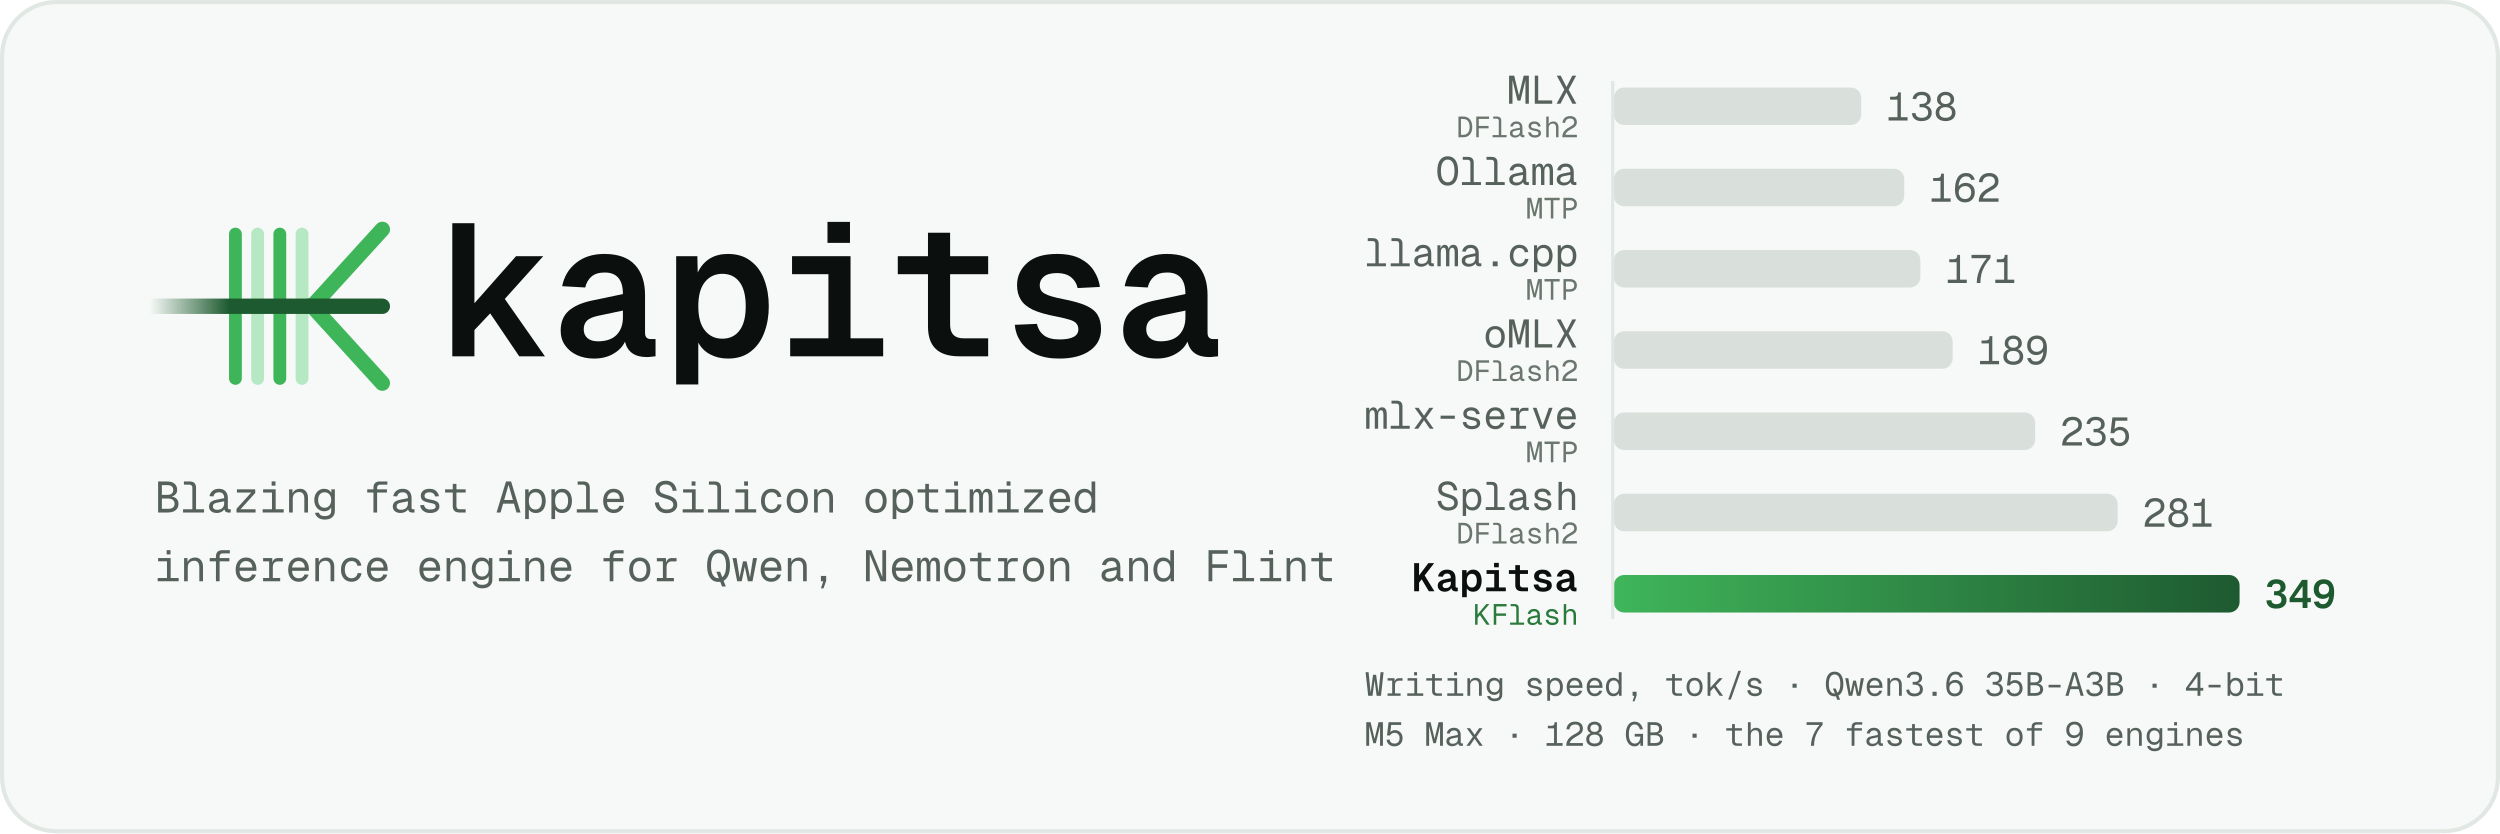
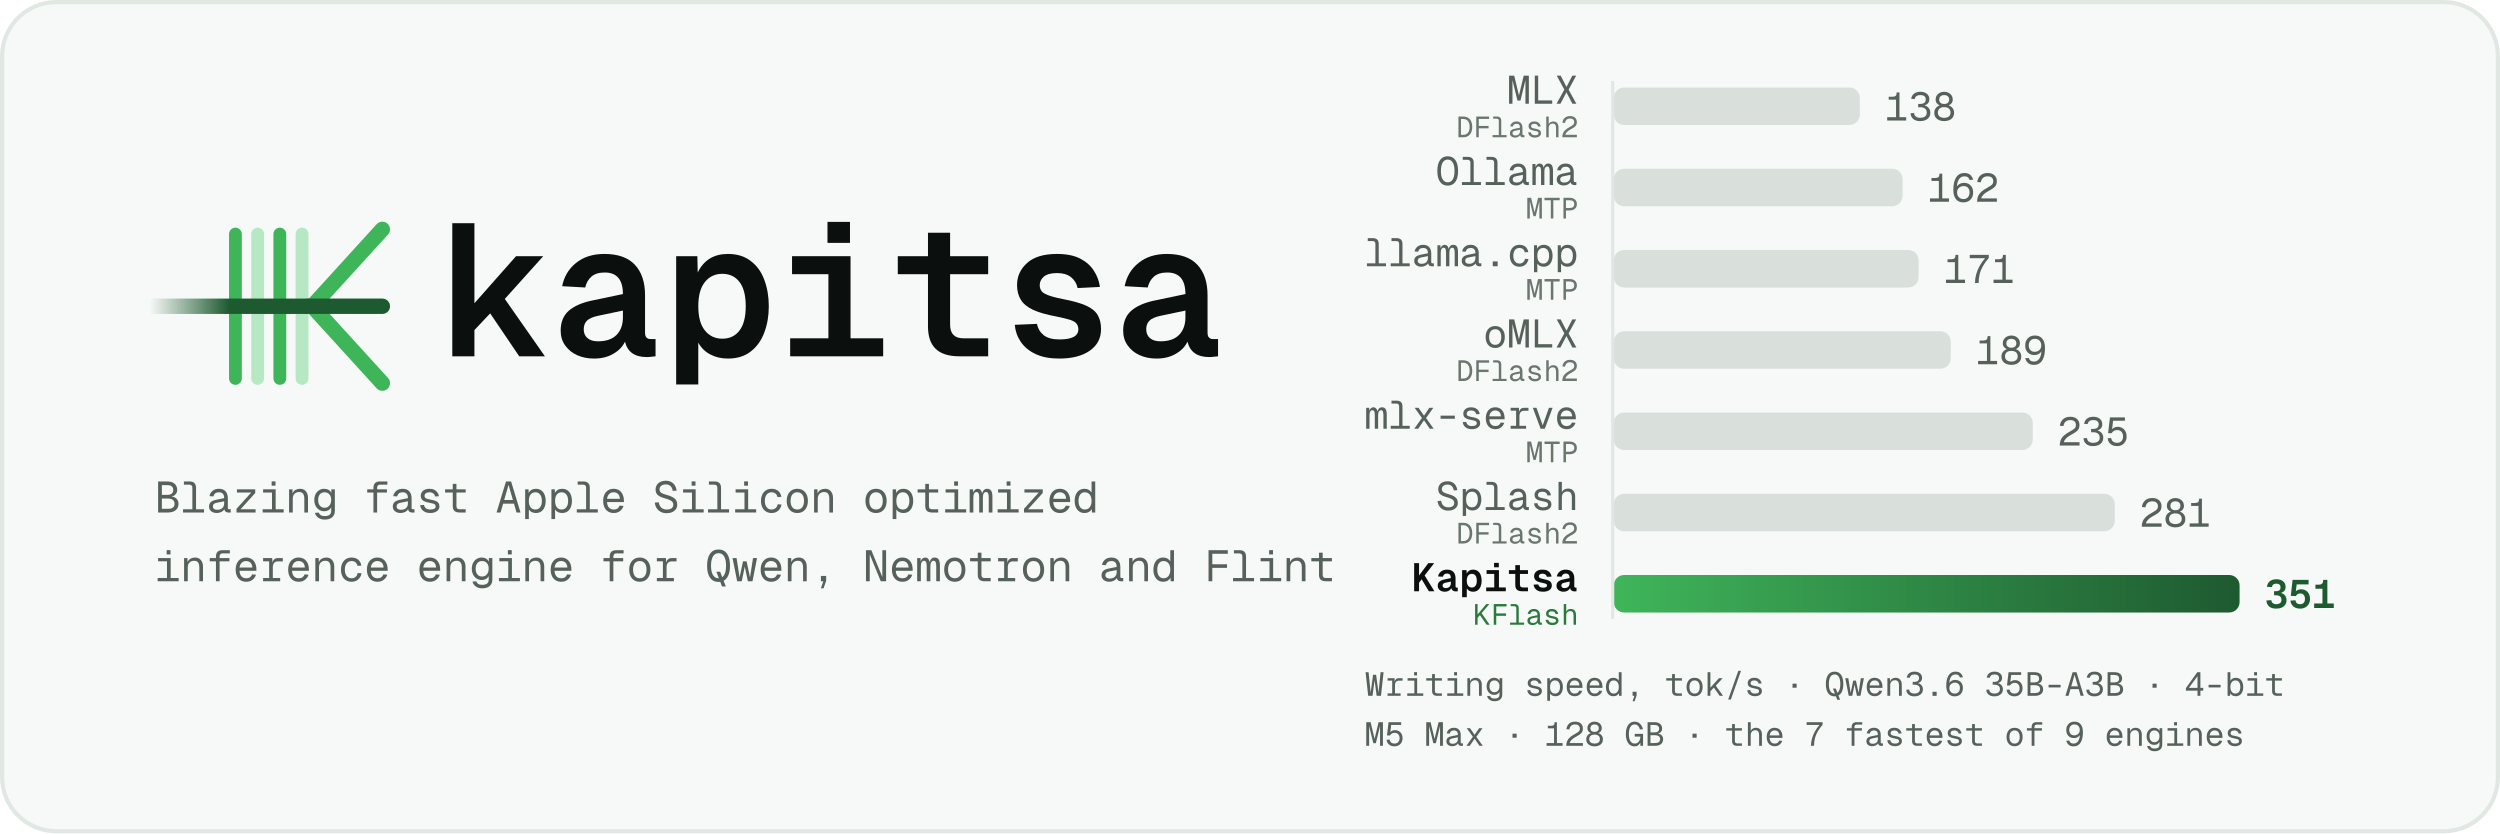
<svg xmlns="http://www.w3.org/2000/svg" width="1200" height="400" viewBox="0 0 1200 400" role="img" aria-labelledby="t d">
  <defs>
    <linearGradient id="hwin" x1="0" x2="46.25" y1="0" y2="0" gradientUnits="userSpaceOnUse">
      <stop offset="0" stop-color="#1E5A30" stop-opacity="0" />
      <stop offset="1" stop-color="#1E5A30" />
    </linearGradient>
    <linearGradient id="hwk" x1="0" x2="1" y1="0" y2="0">
      <stop offset="0" stop-color="#3FB55A" />
      <stop offset="1" stop-color="#1E5A30" />
    </linearGradient>
    <path id="gs0" d="m70 0v710h118v-427l222 251h145l-205-228 214-306h-137l-155 229-84-89v-140z" />
    <path id="gs1" d="m226-12q-50 0-90 18-40 18-64 52-24 33-24 79 0 67 42 105 43 38 123 55l167 35q0 115-97 115-46 0-71-22-25-22-33-58l-123 7q15 77 74 124 59 48 151 48 109 0 163-58 54-58 54-162v-199q0-20 8-27 7-8 22-8h26v-92q-6-1-20-2-13-2-27-2-96 0-116 82-19-40-63-65-43-25-102-25zm21 92q65 0 99 34 34 35 34 94v36l-133-28q-42-9-59-26-17-17-17-46 0-30 20-47 20-17 56-17z" />
    <path id="gs2" d="m64-150v684h113l2-87q48 99 161 99 74 0 122-38 49-37 72-100 24-64 24-141 0-77-24-140-23-63-72-101-48-38-122-38-53 0-94 22-41 21-64 63v-223zm246 244q59 0 92 44 33 43 33 129 0 86-33 129-33 44-92 44-57 0-92-43-36-43-36-130 0-87 36-130 35-43 92-43z" />
    <path id="gs3" d="m72 0v96h204v342h-194v96h312v-438h174v-96zm199 605v112h120v-112z" />
    <path id="gs4" d="m375 0q-86 0-127 40-41 39-41 120v278h-161v96h161v125h118v-125h203v-96h-203v-269q0-73 71-73h132v-96z" />
    <path id="gs5" d="m307-12q-75 0-126 24-51 24-79 65-28 41-32 91l118 5q8-38 37-61 29-22 83-22 101 0 101 54 0 17-9 29-8 12-33 21-25 8-74 18-80 15-126 36-46 22-65 54-20 32-20 78 0 70 54 118 53 48 159 48 76 0 124-25 48-25 73-65 26-40 32-86l-119-6q-7 35-35 58-28 22-74 22-49 0-71-19-22-19-22-45 0-32 27-46 26-15 98-29 79-15 123-35 44-20 61-50 18-30 18-75 0-73-60-115-60-42-163-42z" />
    <path id="gr6" d="m90 0v710h200q117 0 176-52 60-52 60-142 0-58-35-98-35-41-94-52 75-10 117-54 42-45 42-114 0-92-64-145-64-53-177-53zm86 403h118q74 0 108 29 34 29 34 82 0 54-34 83-34 29-108 29h-118zm0-319h140q77 0 114 30 36 30 36 84 0 57-38 89-38 32-112 32h-140z" />
    <path id="gr7" d="m60 0v74h213v494q0 32-18 50-18 18-50 18h-125v74h129q148 0 148-148v-488h183v-74z" />
    <path id="gr8" d="m230-12q-50 0-90 18-40 18-63 50-23 33-23 76 0 68 40 106 41 37 128 54l178 36q0 68-30 101-31 33-88 33-55 0-86-24-31-25-43-71l-89 7q15 75 72 122 56 46 146 46 96 0 149-58 53-57 53-158v-220q0-18 8-25 8-7 24-7h34v-74q-16-2-44-2-42 0-68 17-25 17-34 55l-1 5q-21-39-69-63-47-24-104-24zm8 74q81 0 122 41 40 41 40 107v46l-162-32q-54-10-75-30-21-21-21-54 0-37 26-58 25-20 70-20z" />
    <path id="gr9" d="m82 0v84l336 372h-326v74h418v-84l-336-372h344v-74z" />
    <path id="gra" d="m80 0v74h213v382h-203v74h287v-456h183v-74zm205 613v98h88v-98z" />
    <path id="grb" d="m84 0v530h77l2-95q21 54 67 81 47 26 102 26 61 0 102-27 40-27 61-73 21-45 21-101v-341h-84v317q0 74-29 113-29 38-89 38-61 0-104-38-42-39-42-113v-317z" />
    <path id="grc" d="m297-162q-85 0-145 42-60 42-77 112l88 6q12-37 43-58 30-22 91-22 72 0 111 29 38 29 38 87v86q-19-42-61-67-42-25-94-25-67 0-119 33-53 33-82 91-30 58-30 133 0 76 29 133 29 58 81 91 51 33 117 33 56 0 101-26 44-26 62-70v84h80v-494q0-93-62-146-61-52-171-52zm-2 270q68 0 109 48 41 47 42 129 2 82-40 129-42 48-111 48-70 0-109-48-38-47-38-129 0-82 40-129 39-48 107-48z" />
    <path id="grd" d="m212 0v456h-142v74h142v34q0 71 36 108 37 38 112 38h170v-74h-170q-31 0-48-20-16-19-16-52v-34h224v-74h-224v-456z" />
    <path id="gre" d="m310-12q-69 0-119 24-50 24-79 64-28 41-32 91l88 6q8-49 44-77 35-28 98-28 59 0 92 17 32 17 32 53 0 23-11 38-11 15-41 26-30 10-88 20-77 14-120 34-44 21-62 52-18 31-18 74 0 69 52 114 52 46 149 46 66 0 111-24 44-23 70-62 26-38 34-84l-88-6q-9 42-42 69-32 27-86 27-58 0-86-23-28-23-28-57 0-40 30-57 30-17 102-29 82-13 127-34 45-20 63-50 18-30 18-74 0-47-28-80-27-34-74-52-48-18-108-18z" />
    <path id="grf" d="m378 0q-153 0-153 146v310h-175v74h175v124h84v-124h211v-74h-211v-310q0-72 69-72h142v-74z" />
    <path id="gr10" d="m26 0l216 710h116l216-710h-92l-58 202h-248l-58-202zm274 632l-100-346h200z" />
    <path id="gr11" d="m80-150v680h78l1-85q24 47 67 72 42 25 96 25 79 0 130-39 50-39 74-102 24-63 24-136 0-73-24-136-24-63-74-102-51-39-130-39-52 0-94 22-43 22-64 60v-220zm234 218q69 0 108 52 40 52 40 145 0 93-40 145-39 52-108 52-69 0-110-50-40-49-40-147 0-97 40-147 40-50 110-50z" />
    <path id="gr12" d="m306-12q-75 0-130 34-54 34-84 96-29 63-29 147 0 84 29 146 30 62 84 97 53 34 126 34 69 0 122-32 53-33 83-95 30-62 30-151v-25h-386q5-85 45-128 41-43 110-43 52 0 86 24 33 25 46 65l90-7q-21-71-80-116-58-46-142-46zm-155 325h294q-6 77-45 113-39 36-98 36-61 0-100-38-40-37-51-111z" />
    <path id="gr13" d="m311-16q-75 0-133 31-58 31-93 85-35 55-41 127l90 6q11-79 58-122 46-43 121-43 74 0 113 28 40 29 40 81 0 34-16 59-15 24-58 46-42 21-125 44-74 21-119 46-46 26-66 62-21 37-21 90 0 60 29 106 28 45 81 70 53 26 126 26 73 0 125-30 52-29 82-80 31-51 39-116l-90-6q-9 65-47 106-39 42-111 42-66 0-105-32-39-31-39-82 0-33 15-54 14-22 51-38 37-17 104-36 87-24 139-54 51-30 74-71 22-41 22-100 0-56-31-99-31-44-86-68-55-24-128-24z" />
    <path id="gr14" d="m314-12q-74 0-129 34-55 34-85 96-30 63-30 147 0 84 30 146 30 62 85 97 55 34 129 34 89 0 148-48 58-47 74-136l-88-6q-12 53-48 82-35 28-86 28-73 0-114-52-42-53-42-145 0-92 42-145 41-52 114-52 51 0 88 30 38 30 50 90l88-6q-16-88-76-141-61-53-150-53z" />
    <path id="gr15" d="m300-12q-73 0-128 34-54 34-84 96-30 63-30 147 0 85 30 147 30 62 84 96 55 34 128 34 73 0 128-34 54-34 84-96 30-62 30-147 0-84-30-147-30-62-84-96-55-34-128-34zm0 80q73 0 114 52 40 53 40 145 0 92-40 145-41 52-114 52-73 0-114-52-40-53-40-145 0-92 40-145 41-52 114-52z" />
    <path id="gr16" d="m40 0v530h77l2-78q14 42 41 66 26 24 64 24 79 0 99-99l1-6q13 49 42 77 30 28 72 28 64 0 93-44 29-44 29-146v-352h-84v340q0 71-15 100-15 28-47 28-31 0-52-31-20-31-20-99v-338h-84v340q0 68-14 98-15 30-48 30-31 0-52-31-20-31-20-99v-338z" />
    <path id="gr17" d="m267-12q-70 0-121 34-51 34-78 96-28 62-28 147 0 85 28 147 27 62 78 96 51 34 121 34 56 0 98-26 42-27 61-60v254h84v-710h-76l-3 79q-23-43-66-67-43-24-98-24zm5 80q72 0 113 53 41 53 41 144 0 92-41 145-41 52-115 52-65 0-104-52-38-53-38-145 0-91 38-144 39-53 106-53z" />
    <path id="gr18" d="m90 0v74h138v382h-138v74h208l6-103q25 103 127 103h109v-76h-108q-58 0-89-34-31-35-31-100v-246h168v-74z" />
    <path id="gr19" d="m300-16q-126 0-194 96-68 96-68 274 0 179 68 276 68 96 194 96 126 0 194-96 68-97 68-276 0-131-38-218-37-88-108-125l50-130h-86l-41 106q-19-3-39-3zm0 84q4 0 8 0l-58 150h86l48-125q88 63 88 261 0 140-44 214-45 74-128 74-82 0-127-74-45-74-45-214 0-139 45-212 45-74 127-74z" />
    <path id="gr1a" d="m125 0l-105 530h92l69-442 78 368h82l78-368 69 442h92l-104-530h-106l-70 334-70-334z" />
    <path id="gr1b" d="m240-162l54 162h-54v122h120v-112l-60-172z" />
    <path id="gr1c" d="m70 0v710h122l252-613v613h86v-710h-122l-252 613v-613z" />
    <path id="gr1d" d="m100 0v710h440v-82h-354v-240h336v-82h-336v-306z" />
    <path id="gr1e" d="m262 80l-126 517v-597h-86v710h130l120-501 120 501h130v-710h-86v597l-126-517z" />
    <path id="gr1f" d="m100 0v710h86v-626h354v-84z" />
    <path id="gr20" d="m50 0l196 357-192 353h100l147-285 147 285h98l-192-354 196-356h-100l-151 289-151-289z" />
    <path id="gr21" d="m90 0v710h168q92 0 160-42 69-41 106-120 38-80 38-194 0-114-38-193-37-79-106-120-68-41-160-41zm86 84h77q104 0 161 68 58 67 58 202 0 135-58 204-57 68-161 68h-77z" />
    <path id="gr22" d="m100 0v710h84v-263q21 49 63 72 42 23 96 23 86 0 131-56 46-56 46-145v-341h-84v317q0 151-111 151-64 0-103-39-38-39-38-113v-316z" />
    <path id="gr23" d="m50 0q0 75 24 136 23 60 82 115 60 55 166 111 49 26 79 48 30 22 44 47 14 25 14 61 0 55-35 90-36 34-107 34-75 0-119-39-43-39-54-111l-90 6q12 104 80 166 68 62 183 62 110 0 171-57 61-57 61-149 0-54-18-94-18-39-61-73-42-34-116-73-96-51-146-103-49-52-52-93h394v-84z" />
    <path id="gr24" d="m60 0v84h224v442h-186v74h96q57 0 82 25 24 25 24 85h70v-626h170v-84z" />
    <path id="gr25" d="m294-16q-115 0-177 56-62 55-67 143l89 6q6-65 49-93 42-28 106-28 43 0 81 12 38 13 61 42 24 28 24 76 0 71-46 104-46 33-115 33h-56v84h56q37 0 68 11 31 11 49 36 19 24 19 64 0 55-35 84-35 28-101 28-67 0-101-27-35-27-42-74l-90 6q10 80 70 129 60 50 163 50 104 0 165-52 61-51 61-140 0-114-123-152 69-19 108-68 40-48 40-116 0-68-33-116-33-48-91-73-58-25-132-25z" />
    <path id="gr26" d="m300-16q-70 0-127 24-57 24-90 71-33 47-33 116 0 69 37 117 37 48 100 70-47 19-75 56-28 36-28 93 0 56 28 100 28 44 76 69 49 26 112 26 63 0 112-26 49-25 76-69 28-44 28-100 0-57-28-93-28-37-75-56 63-22 100-70 37-48 37-117 0-69-33-116-33-47-89-71-57-24-128-24zm0 433q57 0 92 29 34 28 34 85 0 51-34 81-33 30-92 30-58 0-92-30-34-30-34-81 0-57 34-85 35-29 92-29zm0-349q70 0 115 32 45 33 45 100 0 62-40 100-40 37-120 37-79 0-120-37-40-38-40-100 0-67 45-100 45-32 115-32z" />
    <path id="gr27" d="m300-16q-126 0-194 96-68 96-68 274 0 179 68 276 68 96 194 96 126 0 194-96 68-97 68-276 0-178-68-274-68-96-194-96zm0 84q83 0 128 74 44 73 44 212 0 140-44 214-45 74-128 74-82 0-127-74-45-74-45-214 0-139 45-212 45-74 127-74z" />
    <path id="gr28" d="m257 0v626h-217v84h520v-84h-217v-626z" />
    <path id="gr29" d="m90 0v710h216q111 0 178-58 66-57 66-159 0-102-66-159-67-58-178-58h-130v-276zm86 360h120q84 0 124 34 40 35 40 99 0 65-40 99-40 34-124 34h-120z" />
    <path id="gr2a" d="m302-16q-120 0-186 82-66 82-66 234 0 88 14 165 15 77 48 135 32 59 86 92 53 34 132 34 95 0 147-46 52-47 73-122l-90-8q-12 42-42 67-29 25-88 25-80 0-129-62-49-62-60-186l-1-7q26 39 72 65 45 26 106 26 70 0 122-30 52-30 81-84 29-55 29-128 0-78-32-134-31-57-86-88-56-30-130-30zm2 84q70 0 113 44 43 45 43 124 0 74-40 117-41 43-108 43-48 0-86-20-38-19-60-55-22-36-22-85 0-73 44-120 43-48 116-48z" />
    <path id="gr2b" d="m238 0v122h124v-122z" />
    <path id="gr2c" d="m192 0q0 110 30 220 31 109 88 212 57 103 136 194h-386v84h480v-78q-89-102-146-202-57-99-84-204-26-106-26-226z" />
    <path id="gr2d" d="m298 726q120 0 186-82 66-82 66-234 0-88-14-165-15-77-48-135-32-59-86-92-53-34-132-34-94 0-146 46-53 47-74 122l90 8q12-42 42-67 30-25 88-25 80 0 129 62 49 62 60 186l1 7q-26-39-72-65-45-26-106-26-70 0-122 30-52 30-81 84-29 55-29 128 0 78 32 134 31 57 87 88 56 30 129 30zm-2-84q-70 0-113-44-43-44-43-124 0-73 40-116 41-44 108-44 48 0 86 20 38 19 60 55 22 36 22 85 0 74-43 121-43 47-117 47z" />
    <path id="gr2e" d="m54 0l195 272-185 258h98l139-200 136 200h100l-184-260 193-270h-98l-147 214-147-214z" />
    <path id="gr2f" d="m120 252v79h360v-79z" />
    <path id="gr30" d="m247 0l-197 530h92l158-444 158 444h92l-197-530z" />
    <path id="gr31" d="m298-16q-69 0-120 25-52 25-82 70-31 45-36 104l90 6q8-60 48-91 39-30 100-30 69 0 110 42 42 43 42 118 0 75-40 118-39 44-110 44-42 0-80-20-39-21-56-59h-92l47 399h378v-84h-299l-26-214q26 30 64 45 38 15 76 15 68 0 120-32 51-31 80-86 28-55 28-126 0-71-31-126-31-56-85-87-55-31-126-31z" />
    <path id="gs32" d="m52 0v710h124v-312l234 312h148l-241-311 247-399h-140l-182 302-66-86v-216z" />
    <path id="gr33" d="m60 0v710h86v-356l298 356h106l-267-312 277-398h-106l-228 331-80-93v-238z" />
    <path id="gs34" d="m295-16q-120 0-182 57-62 57-67 150l125 7q6-56 41-79 34-23 84-23 54 0 92 26 38 25 38 84 0 58-36 86-36 29-96 29h-55v103h55q46 0 78 22 31 22 31 73 0 48-27 72-28 24-78 24-54 0-81-23-27-24-32-64l-126 7q10 87 71 139 61 52 169 52 107 0 169-52 63-51 63-142 0-114-118-151 67-19 104-67 37-47 37-114 0-68-32-116-33-49-91-74-58-26-136-26z" />
-     <path id="gs35" d="m360 0v146h-328v104l312 460h139v-454h85v-110h-85v-146zm-210 256h210v295z" />
-     <path id="gs36" d="m298 726q126 0 193-84 67-83 67-236 0-89-16-166-15-76-49-134-34-57-89-90-54-32-132-32-68 0-114 22-46 23-74 62-27 40-40 90l126 10q9-32 32-52 23-20 70-20 63 0 104 48 41 47 53 151-26-28-65-46-39-18-91-18-70 0-122 30-52 30-81 84-28 54-28 126 0 78 32 135 32 58 90 89 57 31 134 31zm1-114q-60 0-95-36-34-35-34-102 0-61 32-98 32-36 91-36 61 0 99 36 38 37 38 99 0 58-35 97-35 40-96 40z" />
+     <path id="gs35" d="m299-16q-73 0-127 26-53 27-84 73-31 46-36 104l128 8q13-99 119-99 56 0 89 35 32 35 32 100 0 65-32 101-32 36-88 36-36 0-66-18-30-19-43-49l-129 5 45 404h405v-114h-301l-21-172q26 24 60 36 33 13 70 13 70 0 121-31 51-32 79-86 28-55 28-125 0-73-32-129-31-55-87-86-56-32-130-32z" />
+     <path id="gs36" d="m52 0v114h210v372h-178v104h84q60 0 86 27 26 27 26 93h106v-596h162v-114z" />
    <path id="gr37" d="m108 0l-78 710h90l62-617 72 537h92l72-537 62 617h90l-78-710h-130l-62 469-62-469z" />
    <path id="gr38" d="m90 0v710h84v-465l258 285h112l-209-225 219-305h-102l-174 248-104-110v-138z" />
    <path id="gr39" d="m108-110l304 860h80l-304-860z" />
    <path id="gr3a" d="m238 243v122h124v-122z" />
    <path id="gr3b" d="m388 0v154h-348v78l342 478h92v-472h86v-84h-86v-154zm-260 238h260v352z" />
    <path id="gr3c" d="m333-12q-55 0-98 24-43 24-66 67l-3-79h-76v710h84v-254q19 33 61 60 42 26 98 26 70 0 121-34 51-34 78-96 28-62 28-147 0-85-28-147-27-62-78-96-51-34-121-34zm-5 80q67 0 106 53 38 53 38 144 0 92-38 145-39 52-104 52-73 0-114-52-42-53-42-145 0-91 41-144 41-53 113-53z" />
    <path id="gr3d" d="m298-16q-75 0-134 42-58 41-92 124-34 82-34 204 0 115 32 198 31 83 90 128 59 46 142 46 65 0 116-29 50-29 84-81 34-51 49-118l-90-6q-17 66-57 108-39 42-102 42-83 0-128-75-46-75-46-213 0-137 46-212 47-74 132-74 76 0 120 58 45 59 48 151h-170v82h250v-359h-80l-2 98q-25-52-66-83-42-31-108-31z" />
  </defs>
  <rect x="1" y="1" width="1198" height="398" rx="26" fill="#F6F9F7" stroke="#E1E8E3" stroke-width="2" />
  <g transform="translate(72 106) scale(0.82)" fill="none">
    <path d="M0 50H46.75" stroke="url(#hwin)" stroke-width="9" />
    <rect x="46.25" y="4" width="7.5" height="92" rx="3.75" fill="#3FB55A" />
    <rect x="59.25" y="4" width="7.5" height="92" rx="3.75" fill="#B6E8C3" />
    <rect x="72.25" y="4" width="7.5" height="92" rx="3.75" fill="#3FB55A" />
    <rect x="85.25" y="4" width="7.5" height="92" rx="3.75" fill="#B6E8C3" />
    <path d="M46.25 50H95" stroke="#1E5A30" stroke-width="9" />
    <path d="M95 50L136 5M95 50L136 95" stroke="#3FB55A" stroke-width="9" stroke-linecap="round" />
    <path d="M93 50H136" stroke="#1E5A30" stroke-width="9" stroke-linecap="round" />
  </g>
  <g transform="translate(210.8 171.03) scale(0.09 -0.09)" fill="#0B0F0D">
    <use href="#gs0" />
    <use href="#gs1" x="600" />
    <use href="#gs2" x="1200" />
    <use href="#gs3" x="1800" />
    <use href="#gs4" x="2400" />
    <use href="#gs5" x="3000" />
    <use href="#gs1" x="3600" />
  </g>
  <g transform="translate(74 246) scale(0.021 -0.021)" fill="#56615B">
    <use href="#gr6" />
    <use href="#gr7" x="600" />
    <use href="#gr8" x="1200" />
    <use href="#gr9" x="1800" />
    <use href="#gra" x="2400" />
    <use href="#grb" x="3000" />
    <use href="#grc" x="3600" />
    <use href="#grd" x="4800" />
    <use href="#gr8" x="5400" />
    <use href="#gre" x="6000" />
    <use href="#grf" x="6600" />
    <use href="#gr10" x="7800" />
    <use href="#gr11" x="8400" />
    <use href="#gr11" x="9000" />
    <use href="#gr7" x="9600" />
    <use href="#gr12" x="10200" />
    <use href="#gr13" x="11400" />
    <use href="#gra" x="12000" />
    <use href="#gr7" x="12600" />
    <use href="#gra" x="13200" />
    <use href="#gr14" x="13800" />
    <use href="#gr15" x="14400" />
    <use href="#grb" x="15000" />
    <use href="#gr15" x="16200" />
    <use href="#gr11" x="16800" />
    <use href="#grf" x="17400" />
    <use href="#gra" x="18000" />
    <use href="#gr16" x="18600" />
    <use href="#gra" x="19200" />
    <use href="#gr9" x="19800" />
    <use href="#gr12" x="20400" />
    <use href="#gr17" x="21000" />
  </g>
  <g transform="translate(74 279) scale(0.021 -0.021)" fill="#56615B">
    <use href="#gra" />
    <use href="#grb" x="600" />
    <use href="#grd" x="1200" />
    <use href="#gr12" x="1800" />
    <use href="#gr18" x="2400" />
    <use href="#gr12" x="3000" />
    <use href="#grb" x="3600" />
    <use href="#gr14" x="4200" />
    <use href="#gr12" x="4800" />
    <use href="#gr12" x="6000" />
    <use href="#grb" x="6600" />
    <use href="#grc" x="7200" />
    <use href="#gra" x="7800" />
    <use href="#grb" x="8400" />
    <use href="#gr12" x="9000" />
    <use href="#grd" x="10200" />
    <use href="#gr15" x="10800" />
    <use href="#gr18" x="11400" />
    <use href="#gr19" x="12600" />
    <use href="#gr1a" x="13200" />
    <use href="#gr12" x="13800" />
    <use href="#grb" x="14400" />
    <use href="#gr1b" x="15000" />
    <use href="#gr1c" x="16200" />
    <use href="#gr12" x="16800" />
    <use href="#gr16" x="17400" />
    <use href="#gr15" x="18000" />
    <use href="#grf" x="18600" />
    <use href="#gr18" x="19200" />
    <use href="#gr15" x="19800" />
    <use href="#grb" x="20400" />
    <use href="#gr8" x="21600" />
    <use href="#grb" x="22200" />
    <use href="#gr17" x="22800" />
    <use href="#gr1d" x="24000" />
    <use href="#gr7" x="24600" />
    <use href="#gra" x="25200" />
    <use href="#grb" x="25800" />
    <use href="#grf" x="26400" />
  </g>
-   <rect x="774.6" y="42" width="118.78" height="18" rx="5" fill="#D9E0DB" />
+   <rect x="774.6" y="42" width="118.11" height="18" rx="5" fill="#D9E0DB" />
  <g transform="translate(723.4 49.8) scale(0.019 -0.019)" fill="#56615B">
    <use href="#gr1e" />
    <use href="#gr1f" x="600" />
    <use href="#gr20" x="1200" />
  </g>
  <g transform="translate(698.8 65.88) scale(0.014 -0.014)" fill="#6B766F">
    <use href="#gr21" />
    <use href="#gr1d" x="600" />
    <use href="#gr7" x="1200" />
    <use href="#gr8" x="1800" />
    <use href="#gre" x="2400" />
    <use href="#gr22" x="3000" />
    <use href="#gr23" x="3600" />
  </g>
-   <g transform="translate(905.38 57.84) scale(0.019 -0.019)" fill="#56615B">
+   <g transform="translate(904.71 57.84) scale(0.019 -0.019)" fill="#56615B">
    <use href="#gr24" />
    <use href="#gr25" x="600" />
    <use href="#gr26" x="1200" />
  </g>
-   <rect x="774.6" y="81" width="139.44" height="18" rx="5" fill="#D9E0DB" />
+   <rect x="774.6" y="81" width="138.65" height="18" rx="5" fill="#D9E0DB" />
  <g transform="translate(689.2 88.8) scale(0.019 -0.019)" fill="#56615B">
    <use href="#gr27" />
    <use href="#gr7" x="600" />
    <use href="#gr7" x="1200" />
    <use href="#gr8" x="1800" />
    <use href="#gr16" x="2400" />
    <use href="#gr8" x="3000" />
  </g>
  <g transform="translate(732.4 104.88) scale(0.014 -0.014)" fill="#6B766F">
    <use href="#gr1e" />
    <use href="#gr28" x="600" />
    <use href="#gr29" x="1200" />
  </g>
-   <g transform="translate(926.04 96.84) scale(0.019 -0.019)" fill="#56615B">
+   <g transform="translate(925.25 96.84) scale(0.019 -0.019)" fill="#56615B">
    <use href="#gr24" />
    <use href="#gr2a" x="600" />
    <use href="#gr23" x="1200" />
  </g>
-   <rect x="774.6" y="120" width="147.19" height="18" rx="5" fill="#D9E0DB" />
+   <rect x="774.6" y="120" width="146.35" height="18" rx="5" fill="#D9E0DB" />
  <g transform="translate(655 127.8) scale(0.019 -0.019)" fill="#56615B">
    <use href="#gr7" />
    <use href="#gr7" x="600" />
    <use href="#gr8" x="1200" />
    <use href="#gr16" x="1800" />
    <use href="#gr8" x="2400" />
    <use href="#gr2b" x="3000" />
    <use href="#gr14" x="3600" />
    <use href="#gr11" x="4200" />
    <use href="#gr11" x="4800" />
  </g>
  <g transform="translate(732.4 143.88) scale(0.014 -0.014)" fill="#6B766F">
    <use href="#gr1e" />
    <use href="#gr28" x="600" />
    <use href="#gr29" x="1200" />
  </g>
-   <g transform="translate(933.79 135.84) scale(0.019 -0.019)" fill="#56615B">
+   <g transform="translate(932.95 135.84) scale(0.019 -0.019)" fill="#56615B">
    <use href="#gr24" />
    <use href="#gr2c" x="600" />
    <use href="#gr24" x="1200" />
  </g>
-   <rect x="774.6" y="159" width="162.68" height="18" rx="5" fill="#D9E0DB" />
+   <rect x="774.6" y="159" width="161.75" height="18" rx="5" fill="#D9E0DB" />
  <g transform="translate(712 166.8) scale(0.019 -0.019)" fill="#56615B">
    <use href="#gr15" />
    <use href="#gr1e" x="600" />
    <use href="#gr1f" x="1200" />
    <use href="#gr20" x="1800" />
  </g>
  <g transform="translate(698.8 182.88) scale(0.014 -0.014)" fill="#6B766F">
    <use href="#gr21" />
    <use href="#gr1d" x="600" />
    <use href="#gr7" x="1200" />
    <use href="#gr8" x="1800" />
    <use href="#gre" x="2400" />
    <use href="#gr22" x="3000" />
    <use href="#gr23" x="3600" />
  </g>
-   <g transform="translate(949.28 174.84) scale(0.019 -0.019)" fill="#56615B">
+   <g transform="translate(948.35 174.84) scale(0.019 -0.019)" fill="#56615B">
    <use href="#gr24" />
    <use href="#gr26" x="600" />
    <use href="#gr2d" x="1200" />
  </g>
-   <rect x="774.6" y="198" width="202.28" height="18" rx="5" fill="#D9E0DB" />
+   <rect x="774.6" y="198" width="201.12" height="18" rx="5" fill="#D9E0DB" />
  <g transform="translate(655 205.8) scale(0.019 -0.019)" fill="#56615B">
    <use href="#gr16" />
    <use href="#gr7" x="600" />
    <use href="#gr2e" x="1200" />
    <use href="#gr2f" x="1800" />
    <use href="#gre" x="2400" />
    <use href="#gr12" x="3000" />
    <use href="#gr18" x="3600" />
    <use href="#gr30" x="4200" />
    <use href="#gr12" x="4800" />
  </g>
  <g transform="translate(732.4 221.88) scale(0.014 -0.014)" fill="#6B766F">
    <use href="#gr1e" />
    <use href="#gr28" x="600" />
    <use href="#gr29" x="1200" />
  </g>
-   <g transform="translate(988.88 213.84) scale(0.019 -0.019)" fill="#56615B">
+   <g transform="translate(987.72 213.84) scale(0.019 -0.019)" fill="#56615B">
    <use href="#gr23" />
    <use href="#gr25" x="600" />
    <use href="#gr31" x="1200" />
  </g>
-   <rect x="774.6" y="237" width="241.87" height="18" rx="5" fill="#D9E0DB" />
+   <rect x="774.6" y="237" width="240.49" height="18" rx="5" fill="#D9E0DB" />
  <g transform="translate(689.2 244.8) scale(0.019 -0.019)" fill="#56615B">
    <use href="#gr13" />
    <use href="#gr11" x="600" />
    <use href="#gr7" x="1200" />
    <use href="#gr8" x="1800" />
    <use href="#gre" x="2400" />
    <use href="#gr22" x="3000" />
  </g>
  <g transform="translate(698.8 260.88) scale(0.014 -0.014)" fill="#6B766F">
    <use href="#gr21" />
    <use href="#gr1d" x="600" />
    <use href="#gr7" x="1200" />
    <use href="#gr8" x="1800" />
    <use href="#gre" x="2400" />
    <use href="#gr22" x="3000" />
    <use href="#gr23" x="3600" />
  </g>
-   <g transform="translate(1028.47 252.84) scale(0.019 -0.019)" fill="#56615B">
+   <g transform="translate(1027.09 252.84) scale(0.019 -0.019)" fill="#56615B">
    <use href="#gr23" />
    <use href="#gr26" x="600" />
    <use href="#gr24" x="1200" />
  </g>
  <rect x="774.6" y="276" width="300.4" height="18" rx="5" fill="url(#hwk)" />
  <g transform="translate(677.8 283.8) scale(0.019 -0.019)" fill="#0B0F0D">
    <use href="#gs32" />
    <use href="#gs1" x="600" />
    <use href="#gs2" x="1200" />
    <use href="#gs3" x="1800" />
    <use href="#gs4" x="2400" />
    <use href="#gs5" x="3000" />
    <use href="#gs1" x="3600" />
  </g>
  <g transform="translate(707.2 299.88) scale(0.014 -0.014)" fill="#2A7A3C">
    <use href="#gr33" />
    <use href="#gr1d" x="600" />
    <use href="#gr7" x="1200" />
    <use href="#gr8" x="1800" />
    <use href="#gre" x="2400" />
    <use href="#gr22" x="3000" />
  </g>
  <g transform="translate(1087 291.84) scale(0.019 -0.019)" fill="#1E5A30">
    <use href="#gs34" />
    <use href="#gs35" x="600" />
    <use href="#gs36" x="1200" />
  </g>
  <path d="M774.1 38.88V297.12" stroke="#E1E8E3" stroke-width="1.5" />
  <g transform="translate(655 334) scale(0.016 -0.016)" fill="#56615B">
    <use href="#gr37" />
    <use href="#gr18" x="600" />
    <use href="#gra" x="1200" />
    <use href="#grf" x="1800" />
    <use href="#gra" x="2400" />
    <use href="#grb" x="3000" />
    <use href="#grc" x="3600" />
    <use href="#gre" x="4800" />
    <use href="#gr11" x="5400" />
    <use href="#gr12" x="6000" />
    <use href="#gr12" x="6600" />
    <use href="#gr17" x="7200" />
    <use href="#gr1b" x="7800" />
    <use href="#grf" x="9000" />
    <use href="#gr15" x="9600" />
    <use href="#gr38" x="10200" />
    <use href="#gr39" x="10800" />
    <use href="#gre" x="11400" />
    <use href="#gr3a" x="12600" />
    <use href="#gr19" x="13800" />
    <use href="#gr1a" x="14400" />
    <use href="#gr12" x="15000" />
    <use href="#grb" x="15600" />
    <use href="#gr25" x="16200" />
    <use href="#gr2b" x="16800" />
    <use href="#gr2a" x="17400" />
    <use href="#gr25" x="18600" />
    <use href="#gr31" x="19200" />
    <use href="#gr6" x="19800" />
    <use href="#gr2f" x="20400" />
    <use href="#gr10" x="21000" />
    <use href="#gr25" x="21600" />
    <use href="#gr6" x="22200" />
    <use href="#gr3a" x="23400" />
    <use href="#gr3b" x="24600" />
    <use href="#gr2f" x="25200" />
    <use href="#gr3c" x="25800" />
    <use href="#gra" x="26400" />
    <use href="#grf" x="27000" />
  </g>
  <g transform="translate(655 358) scale(0.016 -0.016)" fill="#56615B">
    <use href="#gr1e" />
    <use href="#gr31" x="600" />
    <use href="#gr1e" x="1800" />
    <use href="#gr8" x="2400" />
    <use href="#gr2e" x="3000" />
    <use href="#gr3a" x="4200" />
    <use href="#gr24" x="5400" />
    <use href="#gr23" x="6000" />
    <use href="#gr26" x="6600" />
    <use href="#gr3d" x="7800" />
    <use href="#gr6" x="8400" />
    <use href="#gr3a" x="9600" />
    <use href="#grf" x="10800" />
    <use href="#gr22" x="11400" />
    <use href="#gr12" x="12000" />
    <use href="#gr2c" x="13200" />
    <use href="#grd" x="14400" />
    <use href="#gr8" x="15000" />
    <use href="#gre" x="15600" />
    <use href="#grf" x="16200" />
    <use href="#gr12" x="16800" />
    <use href="#gre" x="17400" />
    <use href="#grf" x="18000" />
    <use href="#gr15" x="19200" />
    <use href="#grd" x="19800" />
    <use href="#gr2d" x="21000" />
    <use href="#gr12" x="22200" />
    <use href="#grb" x="22800" />
    <use href="#grc" x="23400" />
    <use href="#gra" x="24000" />
    <use href="#grb" x="24600" />
    <use href="#gr12" x="25200" />
    <use href="#gre" x="25800" />
  </g>
</svg>
